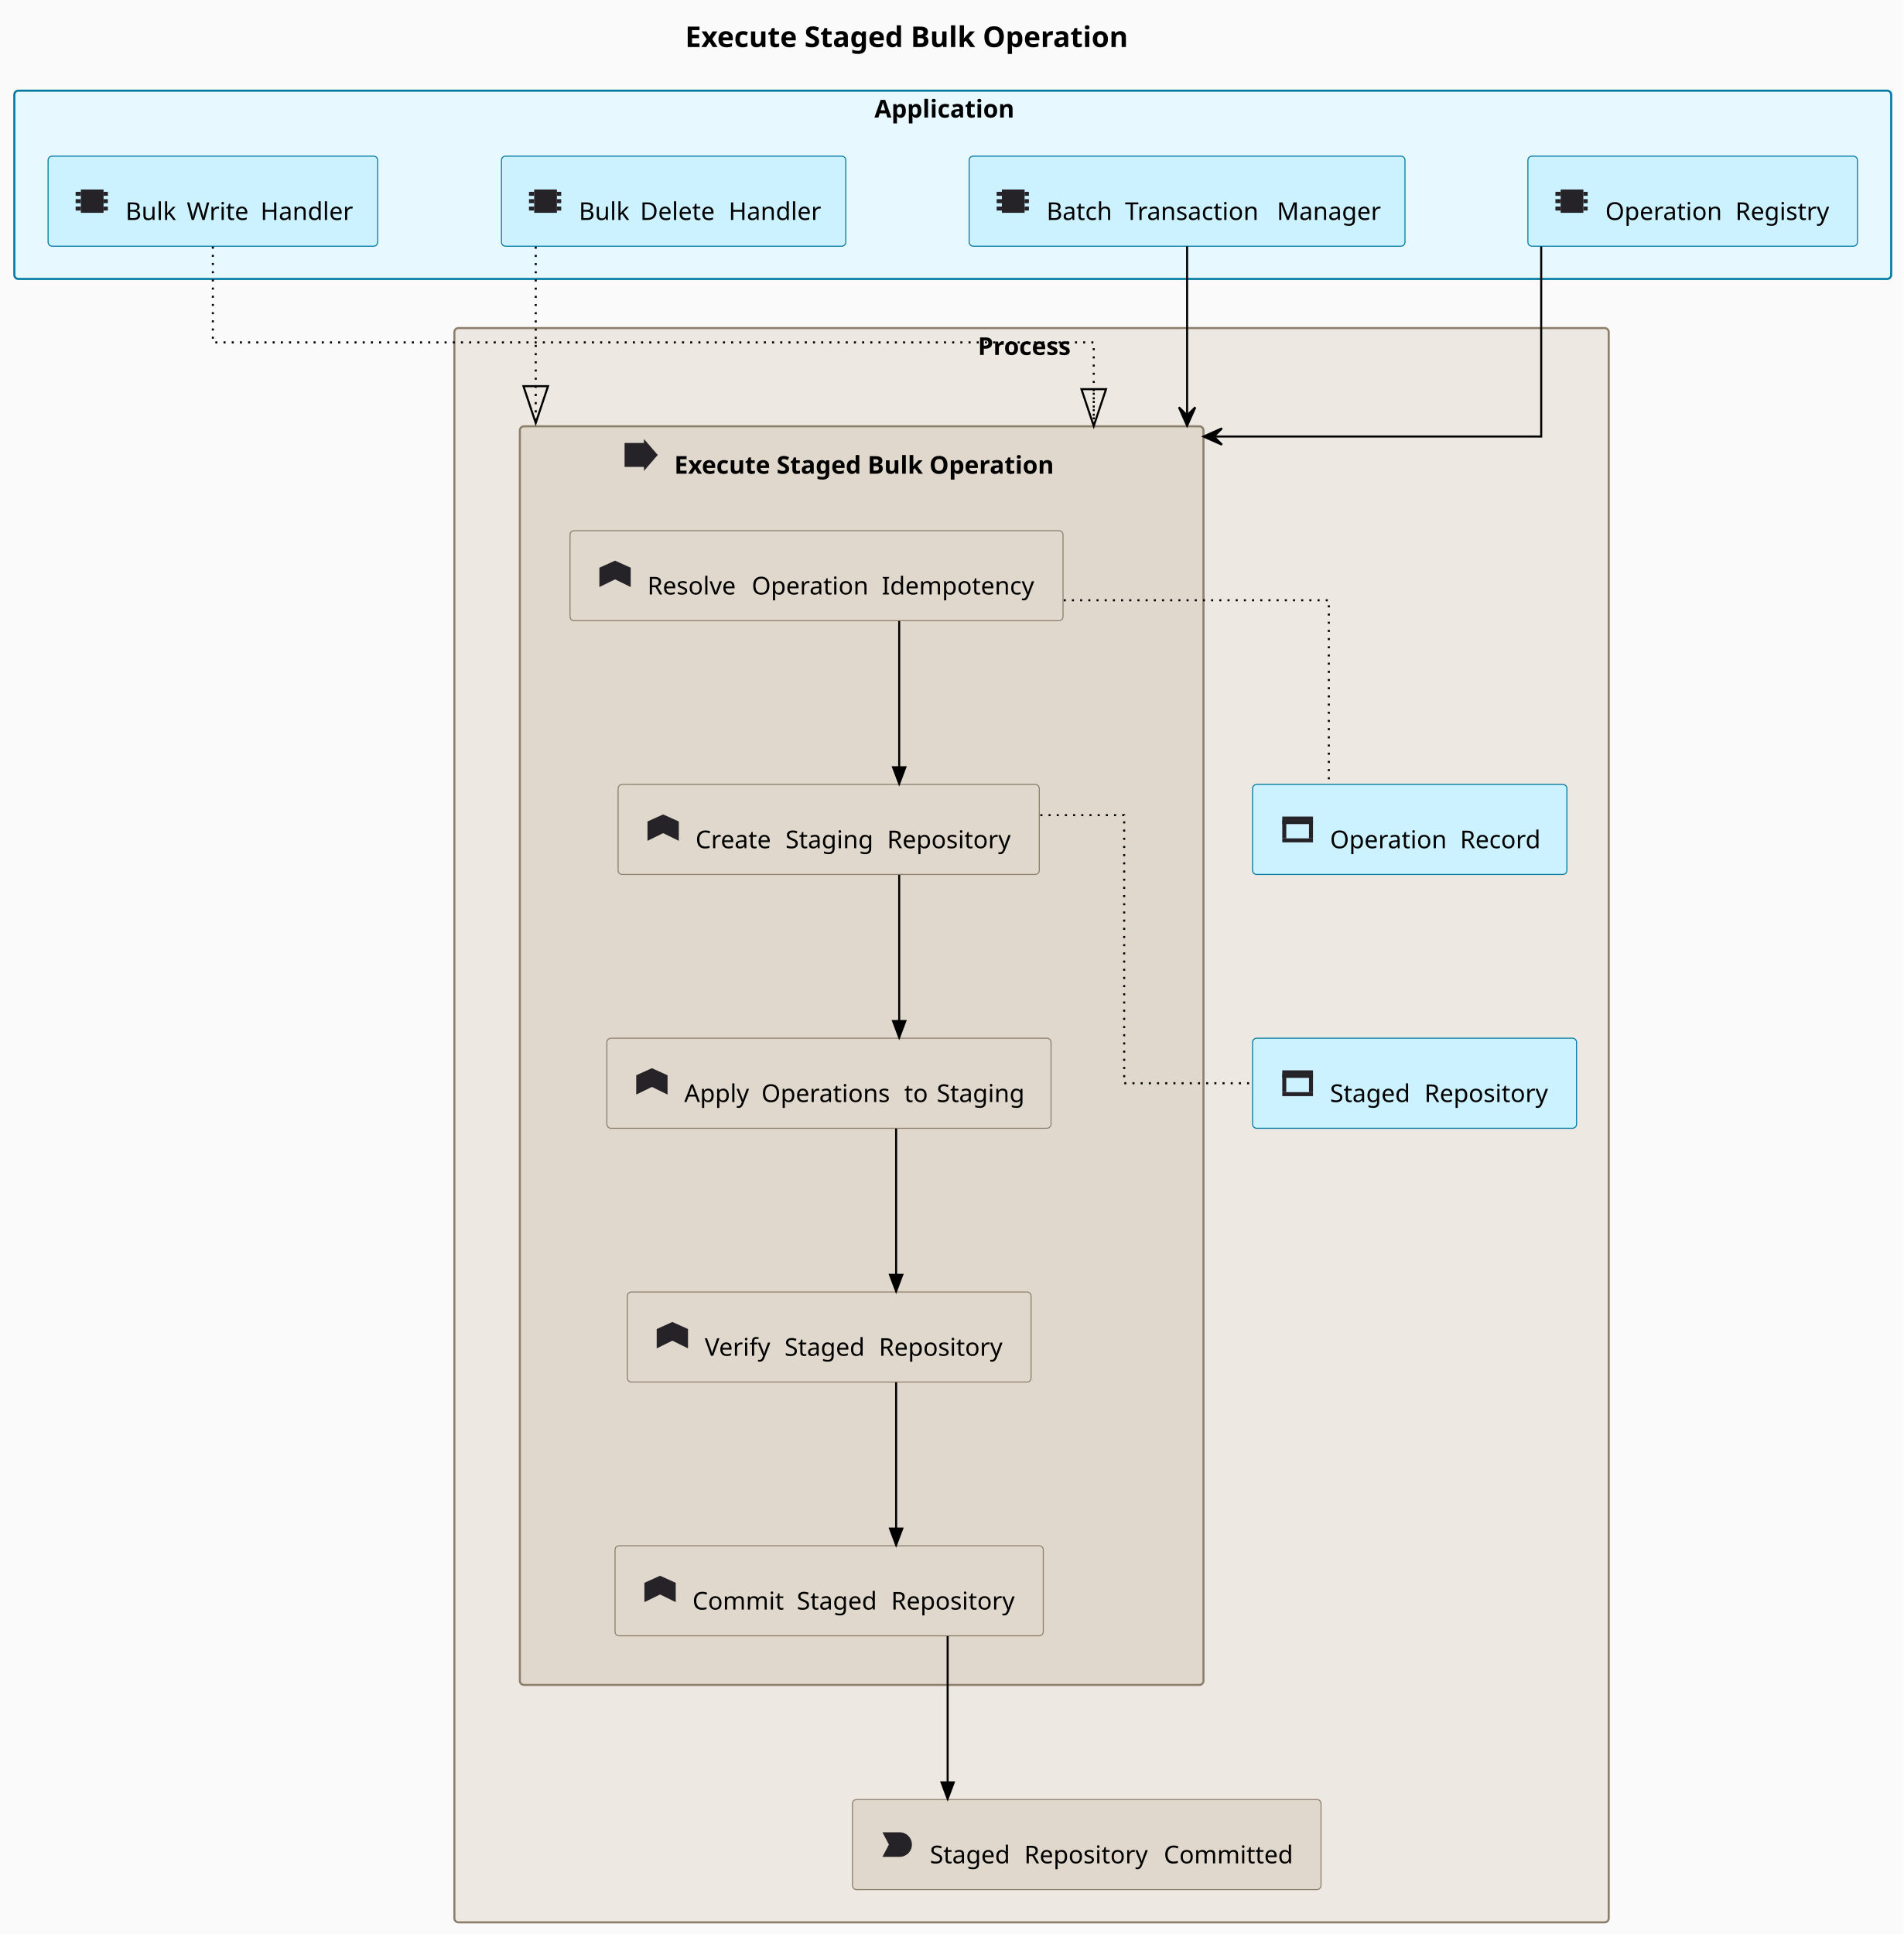
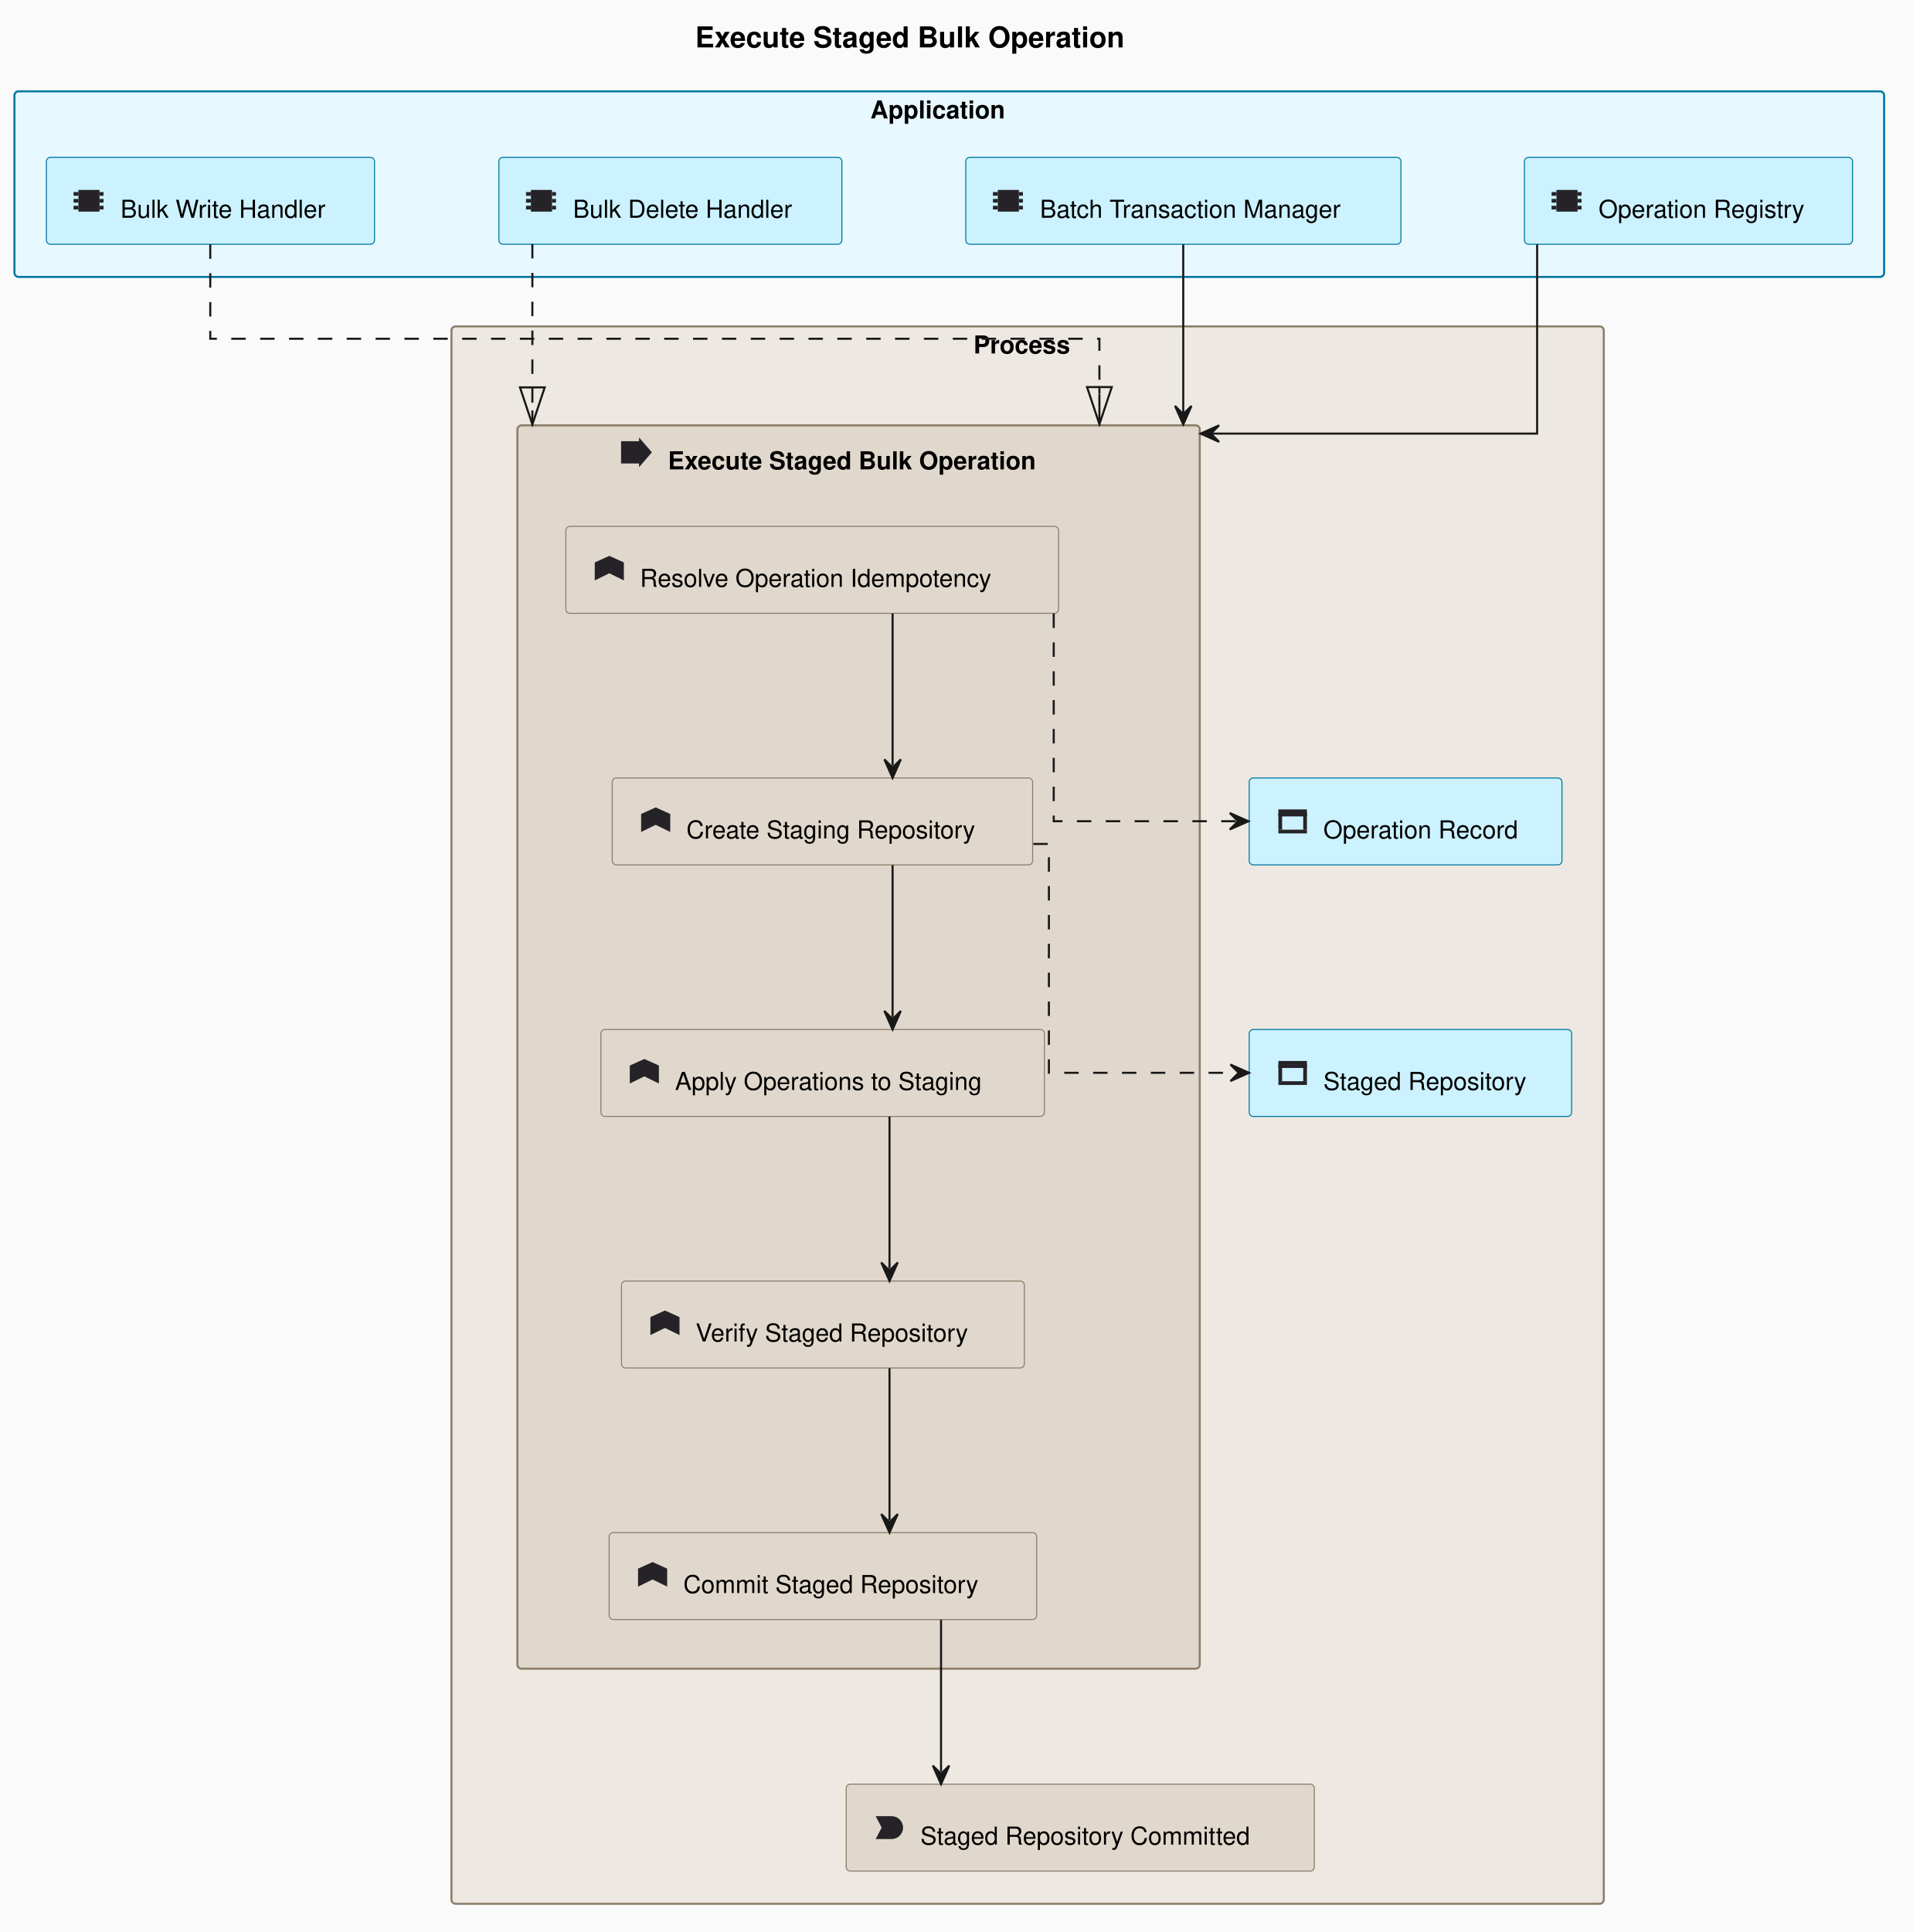
- <svg xmlns="http://www.w3.org/2000/svg" contentStyleType="text/css" data-diagram-type="DESCRIPTION" height="945px" preserveAspectRatio="none" style="width:930px;height:945px;background:#FAFAFA;" version="1.1" viewBox="0 0 930 945" width="930px" zoomAndPan="magnify">
+ <svg xmlns="http://www.w3.org/2000/svg" contentStyleType="text/css" data-diagram-type="DESCRIPTION" height="937px" preserveAspectRatio="none" style="width:928px;height:937px;background:#FAFAFA;" version="1.1" viewBox="0 0 928 937" width="928px" zoomAndPan="magnify">
  <defs />
  <g>
-     <rect fill="#FAFAFA" height="945" style="stroke:none;stroke-width:1;" width="930" x="0" y="0" />
-     <text fill="#000000" font-family="sans-serif" font-size="14" font-weight="bold" lengthAdjust="spacing" textLength="246.518" x="334.741" y="22.995">Execute Staged Bulk Operation</text>
-     <g class="cluster" data-entity="Application" data-source-line="7" data-uid="ent0002" id="cluster_Application">
-       <rect fill="#E8F8FF" height="92" rx="2" ry="2" style="stroke:#0078A0;stroke-width:1;" width="917" x="7" y="44.297" />
-       <text fill="#000000" font-family="sans-serif" font-size="12" font-weight="bold" lengthAdjust="spacing" textLength="76.541" x="427.229" y="57.435">Application</text>
+     <rect fill="#FAFAFA" height="937" style="stroke:none;stroke-width:1;" width="928" x="0" y="0" />
+     <g class="title" data-source-line="104">
+       <text fill="#000000" font-family="'Helvetica Neue, Helvetica, Arial, sans-serif'" font-size="14" font-weight="700" lengthAdjust="spacing" textLength="246.518" x="337.241" y="22.995">Execute Staged Bulk Operation</text>
    </g>
-     <g class="cluster" data-entity="Process" data-source-line="17" data-uid="ent0010" id="cluster_Process">
-       <rect fill="#EDE8E1" height="779" rx="2" ry="2" style="stroke:#8C7E6A;stroke-width:1;" width="564" x="222" y="160.297" />
-       <text fill="#000000" font-family="sans-serif" font-size="12" font-weight="bold" lengthAdjust="spacing" textLength="52.494" x="477.753" y="173.435">Process</text>
+     <g class="cluster" data-qualified-name="Application" data-source-line="106" id="ent0002">
+       <rect fill="#E8F8FF" height="90" rx="2" ry="2" style="stroke:#0078A0;stroke-width:1;" width="907" x="7" y="44.297" />
+       <text fill="#000000" font-family="'Helvetica Neue, Helvetica, Arial, sans-serif'" font-size="12" font-weight="700" lengthAdjust="spacing" textLength="76.541" x="422.229" y="57.435">Application</text>
    </g>
-     <g class="cluster" data-entity="PRC_gtgYvQ" data-source-line="18" data-uid="ent0011" id="cluster_PRC_gtgYvQ">
-       <rect fill="#E0D8CC" height="615" rx="2" ry="2" style="stroke:#8C7E6A;stroke-width:1;" width="334" x="254" y="208.297" />
-       <path d="M305.161,216.447 L314.611,216.447 L314.611,214.497 L321.361,222.297 L314.611,230.097 L314.611,228.147 L305.161,228.147" fill="#252327" />
-       <text fill="#000000" font-family="sans-serif" font-size="12" font-weight="bold" lengthAdjust="spacing" textLength="211.301" x="329.438" y="231.467">Execute Staged Bulk Operation</text>
+     <g class="cluster" data-qualified-name="Process" data-source-line="116" id="ent0010">
+       <rect fill="#EDE8E1" height="765" rx="2" ry="2" style="stroke:#8C7E6A;stroke-width:1;" width="559" x="219" y="158.297" />
+       <text fill="#000000" font-family="'Helvetica Neue, Helvetica, Arial, sans-serif'" font-size="12" font-weight="700" lengthAdjust="spacing" textLength="52.494" x="472.253" y="171.435">Process</text>
    </g>
-     <g class="entity" data-entity="APP_5n_KQJ" data-source-line="8" data-uid="ent0003" id="entity_APP_5n_KQJ">
-       <rect fill="#CCF2FF" height="44" rx="2" ry="2" style="stroke:#0078A0;stroke-width:0.5;" width="161.035" x="23.5" y="76.297" />
-       <path d="M39.5,92.597 L50.6,92.597 L50.6,103.997 L39.5,103.997" fill="#252327" />
-       <path d="M36.95,93.722 L39.5,93.722 L39.5,95.672 L36.95,95.672" fill="#252327" />
-       <path d="M36.95,97.322 L39.5,97.322 L39.5,99.272 L36.95,99.272" fill="#252327" />
-       <path d="M36.95,100.922 L39.5,100.922 L39.5,102.872 L36.95,102.872" fill="#252327" />
-       <path d="M50.6,93.722 L52.7,93.722 L52.7,95.672 L50.6,95.672" fill="#252327" />
-       <path d="M50.6,97.322 L52.7,97.322 L52.7,99.272 L50.6,99.272" fill="#252327" />
-       <path d="M50.6,100.922 L52.7,100.922 L52.7,102.872 L50.6,102.872" fill="#252327" />
-       <text fill="#000000" font-family="sans-serif" font-size="12" lengthAdjust="spacing" textLength="3.814" x="57.5" y="107.467"> </text>
-       <text fill="#000000" font-family="sans-serif" font-size="12" lengthAdjust="spacing" textLength="26.121" x="61.315" y="107.467">Bulk</text>
-       <text fill="#000000" font-family="sans-serif" font-size="12" lengthAdjust="spacing" textLength="3.814" x="87.436" y="107.467"> </text>
-       <text fill="#000000" font-family="sans-serif" font-size="12" lengthAdjust="spacing" textLength="32.221" x="91.25" y="107.467">Write</text>
-       <text fill="#000000" font-family="sans-serif" font-size="12" lengthAdjust="spacing" textLength="3.814" x="123.471" y="107.467"> </text>
-       <text fill="#000000" font-family="sans-serif" font-size="12" lengthAdjust="spacing" textLength="47.25" x="127.285" y="107.467">Handler</text>
+     <g class="cluster" data-qualified-name="Process.PRC_gtgYvQ" data-source-line="117" id="ent0011">
+       <rect fill="#E0D8CC" height="603" rx="2" ry="2" style="stroke:#8C7E6A;stroke-width:1;" width="331" x="251" y="206.297" />
+       <path d="M301.284,213.974 L310.007,213.974 L310.007,212.174 L316.238,219.374 L310.007,226.574 L310.007,224.774 L301.284,224.774" fill="#252327" style="stroke:none;stroke-width:1;" />
+       <text fill="#000000" font-family="'Helvetica Neue, Helvetica, Arial, sans-serif'" font-size="12" font-weight="700" lengthAdjust="spacing" textLength="211.301" x="324.015" y="227.621">Execute Staged Bulk Operation</text>
    </g>
-     <g class="entity" data-entity="APP_WK_78v" data-source-line="9" data-uid="ent0004" id="entity_APP_WK_78v">
-       <rect fill="#CCF2FF" height="44" rx="2" ry="2" style="stroke:#0078A0;stroke-width:0.5;" width="168.242" x="245" y="76.297" />
-       <path d="M261,92.597 L272.1,92.597 L272.1,103.997 L261,103.997" fill="#252327" />
-       <path d="M258.45,93.722 L261,93.722 L261,95.672 L258.45,95.672" fill="#252327" />
-       <path d="M258.45,97.322 L261,97.322 L261,99.272 L258.45,99.272" fill="#252327" />
-       <path d="M258.45,100.922 L261,100.922 L261,102.872 L258.45,102.872" fill="#252327" />
-       <path d="M272.1,93.722 L274.2,93.722 L274.2,95.672 L272.1,95.672" fill="#252327" />
-       <path d="M272.1,97.322 L274.2,97.322 L274.2,99.272 L272.1,99.272" fill="#252327" />
-       <path d="M272.1,100.922 L274.2,100.922 L274.2,102.872 L272.1,102.872" fill="#252327" />
-       <text fill="#000000" font-family="sans-serif" font-size="12" lengthAdjust="spacing" textLength="3.814" x="279" y="107.467"> </text>
-       <text fill="#000000" font-family="sans-serif" font-size="12" lengthAdjust="spacing" textLength="26.121" x="282.815" y="107.467">Bulk</text>
-       <text fill="#000000" font-family="sans-serif" font-size="12" lengthAdjust="spacing" textLength="3.814" x="308.935" y="107.467"> </text>
-       <text fill="#000000" font-family="sans-serif" font-size="12" lengthAdjust="spacing" textLength="39.428" x="312.75" y="107.467">Delete</text>
-       <text fill="#000000" font-family="sans-serif" font-size="12" lengthAdjust="spacing" textLength="3.814" x="352.178" y="107.467"> </text>
-       <text fill="#000000" font-family="sans-serif" font-size="12" lengthAdjust="spacing" textLength="47.25" x="355.992" y="107.467">Handler</text>
+     <g class="entity" data-qualified-name="Application.APP_5n_KQJ" data-source-line="107" id="ent0003">
+       <rect fill="#CCF2FF" height="42.154" rx="2" ry="2" style="stroke:#0078A0;stroke-width:0.5;" width="159.189" x="22.5" y="76.297" />
+       <path d="M38.038,92.112 L48.285,92.112 L48.285,102.635 L38.038,102.635" fill="#252327" style="stroke:none;stroke-width:0.5;" />
+       <path d="M35.685,93.151 L38.038,93.151 L38.038,94.951 L35.685,94.951" fill="#252327" />
+       <path d="M35.685,96.474 L38.038,96.474 L38.038,98.274 L35.685,98.274" fill="#252327" />
+       <path d="M35.685,99.797 L38.038,99.797 L38.038,101.597 L35.685,101.597" fill="#252327" />
+       <path d="M48.285,93.151 L50.223,93.151 L50.223,94.951 L48.285,94.951" fill="#252327" />
+       <path d="M48.285,96.474 L50.223,96.474 L50.223,98.274 L48.285,98.274" fill="#252327" />
+       <path d="M48.285,99.797 L50.223,99.797 L50.223,101.597 L48.285,101.597" fill="#252327" />
+       <text fill="#000000" font-family="'Helvetica Neue, Helvetica, Arial, sans-serif'" font-size="12" lengthAdjust="spacing" textLength="113.221" x="58.468" y="105.621">Bulk Write Handler</text>
    </g>
-     <g class="entity" data-entity="APP_HOOYAQ" data-source-line="10" data-uid="ent0005" id="entity_APP_HOOYAQ">
-       <rect fill="#CCF2FF" height="44" rx="2" ry="2" style="stroke:#0078A0;stroke-width:0.5;" width="212.949" x="473.5" y="76.297" />
-       <path d="M489.5,92.597 L500.6,92.597 L500.6,103.997 L489.5,103.997" fill="#252327" />
-       <path d="M486.95,93.722 L489.5,93.722 L489.5,95.672 L486.95,95.672" fill="#252327" />
-       <path d="M486.95,97.322 L489.5,97.322 L489.5,99.272 L486.95,99.272" fill="#252327" />
-       <path d="M486.95,100.922 L489.5,100.922 L489.5,102.872 L486.95,102.872" fill="#252327" />
-       <path d="M500.6,93.722 L502.7,93.722 L502.7,95.672 L500.6,95.672" fill="#252327" />
-       <path d="M500.6,97.322 L502.7,97.322 L502.7,99.272 L500.6,99.272" fill="#252327" />
-       <path d="M500.6,100.922 L502.7,100.922 L502.7,102.872 L500.6,102.872" fill="#252327" />
-       <text fill="#000000" font-family="sans-serif" font-size="12" lengthAdjust="spacing" textLength="3.814" x="507.5" y="107.467"> </text>
-       <text fill="#000000" font-family="sans-serif" font-size="12" lengthAdjust="spacing" textLength="34.494" x="511.315" y="107.467">Batch</text>
-       <text fill="#000000" font-family="sans-serif" font-size="12" lengthAdjust="spacing" textLength="3.814" x="545.809" y="107.467"> </text>
-       <text fill="#000000" font-family="sans-serif" font-size="12" lengthAdjust="spacing" textLength="70.412" x="549.623" y="107.467">Transaction</text>
-       <text fill="#000000" font-family="sans-serif" font-size="12" lengthAdjust="spacing" textLength="3.814" x="620.035" y="107.467"> </text>
-       <text fill="#000000" font-family="sans-serif" font-size="12" lengthAdjust="spacing" textLength="52.6" x="623.85" y="107.467">Manager</text>
+     <g class="entity" data-qualified-name="Application.APP_WK_78v" data-source-line="108" id="ent0004">
+       <rect fill="#CCF2FF" height="42.154" rx="2" ry="2" style="stroke:#0078A0;stroke-width:0.5;" width="166.396" x="242" y="76.297" />
+       <path d="M257.538,92.112 L267.785,92.112 L267.785,102.635 L257.538,102.635" fill="#252327" style="stroke:none;stroke-width:0.5;" />
+       <path d="M255.185,93.151 L257.538,93.151 L257.538,94.951 L255.185,94.951" fill="#252327" />
+       <path d="M255.185,96.474 L257.538,96.474 L257.538,98.274 L255.185,98.274" fill="#252327" />
+       <path d="M255.185,99.797 L257.538,99.797 L257.538,101.597 L255.185,101.597" fill="#252327" />
+       <path d="M267.785,93.151 L269.723,93.151 L269.723,94.951 L267.785,94.951" fill="#252327" />
+       <path d="M267.785,96.474 L269.723,96.474 L269.723,98.274 L267.785,98.274" fill="#252327" />
+       <path d="M267.785,99.797 L269.723,99.797 L269.723,101.597 L267.785,101.597" fill="#252327" />
+       <text fill="#000000" font-family="'Helvetica Neue, Helvetica, Arial, sans-serif'" font-size="12" lengthAdjust="spacing" textLength="120.428" x="277.968" y="105.621">Bulk Delete Handler</text>
    </g>
-     <g class="entity" data-entity="APP_PDJI8F" data-source-line="11" data-uid="ent0006" id="entity_APP_PDJI8F">
-       <rect fill="#CCF2FF" height="44" rx="2" ry="2" style="stroke:#0078A0;stroke-width:0.5;" width="161.012" x="746.5" y="76.297" />
-       <path d="M762.5,92.597 L773.6,92.597 L773.6,103.997 L762.5,103.997" fill="#252327" />
-       <path d="M759.95,93.722 L762.5,93.722 L762.5,95.672 L759.95,95.672" fill="#252327" />
-       <path d="M759.95,97.322 L762.5,97.322 L762.5,99.272 L759.95,99.272" fill="#252327" />
-       <path d="M759.95,100.922 L762.5,100.922 L762.5,102.872 L759.95,102.872" fill="#252327" />
-       <path d="M773.6,93.722 L775.7,93.722 L775.7,95.672 L773.6,95.672" fill="#252327" />
-       <path d="M773.6,97.322 L775.7,97.322 L775.7,99.272 L773.6,99.272" fill="#252327" />
-       <path d="M773.6,100.922 L775.7,100.922 L775.7,102.872 L773.6,102.872" fill="#252327" />
-       <text fill="#000000" font-family="sans-serif" font-size="12" lengthAdjust="spacing" textLength="3.814" x="780.5" y="107.467"> </text>
-       <text fill="#000000" font-family="sans-serif" font-size="12" lengthAdjust="spacing" textLength="59.719" x="784.314" y="107.467">Operation</text>
-       <text fill="#000000" font-family="sans-serif" font-size="12" lengthAdjust="spacing" textLength="3.814" x="844.033" y="107.467"> </text>
-       <text fill="#000000" font-family="sans-serif" font-size="12" lengthAdjust="spacing" textLength="49.664" x="847.848" y="107.467">Registry</text>
+     <g class="entity" data-qualified-name="Application.APP_HOOYAQ" data-source-line="109" id="ent0005">
+       <rect fill="#CCF2FF" height="42.154" rx="2" ry="2" style="stroke:#0078A0;stroke-width:0.5;" width="211.103" x="468.5" y="76.297" />
+       <path d="M484.038,92.112 L494.285,92.112 L494.285,102.635 L484.038,102.635" fill="#252327" style="stroke:none;stroke-width:0.5;" />
+       <path d="M481.685,93.151 L484.038,93.151 L484.038,94.951 L481.685,94.951" fill="#252327" />
+       <path d="M481.685,96.474 L484.038,96.474 L484.038,98.274 L481.685,98.274" fill="#252327" />
+       <path d="M481.685,99.797 L484.038,99.797 L484.038,101.597 L481.685,101.597" fill="#252327" />
+       <path d="M494.285,93.151 L496.223,93.151 L496.223,94.951 L494.285,94.951" fill="#252327" />
+       <path d="M494.285,96.474 L496.223,96.474 L496.223,98.274 L494.285,98.274" fill="#252327" />
+       <path d="M494.285,99.797 L496.223,99.797 L496.223,101.597 L494.285,101.597" fill="#252327" />
+       <text fill="#000000" font-family="'Helvetica Neue, Helvetica, Arial, sans-serif'" font-size="12" lengthAdjust="spacing" textLength="165.135" x="504.468" y="105.621">Batch Transaction Manager</text>
    </g>
-     <g class="entity" data-entity="DOB_hExrX3" data-source-line="29" data-uid="ent0021" id="entity_DOB_hExrX3">
-       <rect fill="#CCF2FF" height="44" rx="2" ry="2" style="stroke:#0078A0;stroke-width:0.5;" width="153.559" x="612" y="383.297" />
-       <path d="M626.5,398.997 L641.5,398.997 L641.5,400.947 L626.5,400.947" fill="#252327" />
-       <path d="M626.5,409.647 L641.5,409.647 L641.5,411.597 L626.5,411.597" fill="#252327" />
-       <path d="M626.5,400.947 L626.5,409.647 L628.45,409.647 L628.45,400.947" fill="#252327" />
-       <path d="M639.55,400.947 L639.55,409.647 L641.5,409.647 L641.5,400.947" fill="#252327" />
-       <path d="M626.5,400.722 L641.5,400.722 L641.5,402.672 L626.5,402.672" fill="#252327" />
-       <text fill="#000000" font-family="sans-serif" font-size="12" lengthAdjust="spacing" textLength="3.814" x="646" y="414.467"> </text>
-       <text fill="#000000" font-family="sans-serif" font-size="12" lengthAdjust="spacing" textLength="59.719" x="649.814" y="414.467">Operation</text>
-       <text fill="#000000" font-family="sans-serif" font-size="12" lengthAdjust="spacing" textLength="3.814" x="709.533" y="414.467"> </text>
-       <text fill="#000000" font-family="sans-serif" font-size="12" lengthAdjust="spacing" textLength="42.211" x="713.348" y="414.467">Record</text>
+     <g class="entity" data-qualified-name="Application.APP_PDJI8F" data-source-line="110" id="ent0006">
+       <rect fill="#CCF2FF" height="42.154" rx="2" ry="2" style="stroke:#0078A0;stroke-width:0.5;" width="159.166" x="739.5" y="76.297" />
+       <path d="M755.038,92.112 L765.285,92.112 L765.285,102.635 L755.038,102.635" fill="#252327" style="stroke:none;stroke-width:0.5;" />
+       <path d="M752.685,93.151 L755.038,93.151 L755.038,94.951 L752.685,94.951" fill="#252327" />
+       <path d="M752.685,96.474 L755.038,96.474 L755.038,98.274 L752.685,98.274" fill="#252327" />
+       <path d="M752.685,99.797 L755.038,99.797 L755.038,101.597 L752.685,101.597" fill="#252327" />
+       <path d="M765.285,93.151 L767.223,93.151 L767.223,94.951 L765.285,94.951" fill="#252327" />
+       <path d="M765.285,96.474 L767.223,96.474 L767.223,98.274 L765.285,98.274" fill="#252327" />
+       <path d="M765.285,99.797 L767.223,99.797 L767.223,101.597 L765.285,101.597" fill="#252327" />
+       <text fill="#000000" font-family="'Helvetica Neue, Helvetica, Arial, sans-serif'" font-size="12" lengthAdjust="spacing" textLength="113.197" x="775.468" y="105.621">Operation Registry</text>
    </g>
-     <g class="entity" data-entity="DOB_hhYsiw" data-source-line="30" data-uid="ent0022" id="entity_DOB_hhYsiw">
-       <rect fill="#CCF2FF" height="44" rx="2" ry="2" style="stroke:#0078A0;stroke-width:0.5;" width="158.269" x="612" y="507.297" />
-       <path d="M626.5,522.997 L641.5,522.997 L641.5,524.947 L626.5,524.947" fill="#252327" />
-       <path d="M626.5,533.647 L641.5,533.647 L641.5,535.597 L626.5,535.597" fill="#252327" />
-       <path d="M626.5,524.947 L626.5,533.647 L628.45,533.647 L628.45,524.947" fill="#252327" />
-       <path d="M639.55,524.947 L639.55,533.647 L641.5,533.647 L641.5,524.947" fill="#252327" />
-       <path d="M626.5,524.722 L641.5,524.722 L641.5,526.672 L626.5,526.672" fill="#252327" />
-       <text fill="#000000" font-family="sans-serif" font-size="12" lengthAdjust="spacing" textLength="3.814" x="646" y="538.467"> </text>
-       <text fill="#000000" font-family="sans-serif" font-size="12" lengthAdjust="spacing" textLength="42.293" x="649.814" y="538.467">Staged</text>
-       <text fill="#000000" font-family="sans-serif" font-size="12" lengthAdjust="spacing" textLength="3.814" x="692.107" y="538.467"> </text>
-       <text fill="#000000" font-family="sans-serif" font-size="12" lengthAdjust="spacing" textLength="64.348" x="695.922" y="538.467">Repository</text>
+     <g class="entity" data-qualified-name="Process.DOB_hExrX3" data-source-line="128" id="ent0021">
+       <rect fill="#CCF2FF" height="42.154" rx="2" ry="2" style="stroke:#0078A0;stroke-width:0.5;" width="151.712" x="606" y="377.297" />
+       <path d="M620.154,392.558 L634,392.558 L634,394.358 L620.154,394.358" fill="#252327" />
+       <path d="M620.154,402.389 L634,402.389 L634,404.189 L620.154,404.189" fill="#252327" />
+       <path d="M620.154,394.358 L620.154,402.389 L621.954,402.389 L621.954,394.358" fill="#252327" />
+       <path d="M632.2,394.358 L632.2,402.389 L634,402.389 L634,394.358" fill="#252327" />
+       <path d="M620.154,394.151 L634,394.151 L634,395.951 L620.154,395.951" fill="#252327" />
+       <text fill="#000000" font-family="'Helvetica Neue, Helvetica, Arial, sans-serif'" font-size="12" lengthAdjust="spacing" textLength="105.744" x="641.968" y="406.621">Operation Record</text>
    </g>
-     <g class="entity" data-entity="EVT_BKj6NZ" data-source-line="31" data-uid="ent0023" id="entity_EVT_BKj6NZ">
-       <rect fill="#E0D8CC" height="44" rx="2" ry="2" style="stroke:#8C7E6A;stroke-width:0.5;" width="228.928" x="416.5" y="879.297" />
-       <path d="M431.15,895.297 L439.55,895.297 A5.7,5.7 0 0 1 439.55,907.297 L431.15,907.297 L434.3,901.297" fill="#252327" />
-       <text fill="#000000" font-family="sans-serif" font-size="12" lengthAdjust="spacing" textLength="3.814" x="450.5" y="910.467"> </text>
-       <text fill="#000000" font-family="sans-serif" font-size="12" lengthAdjust="spacing" textLength="42.293" x="454.315" y="910.467">Staged</text>
-       <text fill="#000000" font-family="sans-serif" font-size="12" lengthAdjust="spacing" textLength="3.814" x="496.607" y="910.467"> </text>
-       <text fill="#000000" font-family="sans-serif" font-size="12" lengthAdjust="spacing" textLength="64.348" x="500.422" y="910.467">Repository</text>
-       <text fill="#000000" font-family="sans-serif" font-size="12" lengthAdjust="spacing" textLength="3.814" x="564.769" y="910.467"> </text>
-       <text fill="#000000" font-family="sans-serif" font-size="12" lengthAdjust="spacing" textLength="66.844" x="568.584" y="910.467">Committed</text>
+     <g class="entity" data-qualified-name="Process.DOB_hhYsiw" data-source-line="129" id="ent0022">
+       <rect fill="#CCF2FF" height="42.154" rx="2" ry="2" style="stroke:#0078A0;stroke-width:0.5;" width="156.423" x="606" y="499.297" />
+       <path d="M620.154,514.558 L634,514.558 L634,516.358 L620.154,516.358" fill="#252327" />
+       <path d="M620.154,524.389 L634,524.389 L634,526.189 L620.154,526.189" fill="#252327" />
+       <path d="M620.154,516.358 L620.154,524.389 L621.954,524.389 L621.954,516.358" fill="#252327" />
+       <path d="M632.2,516.358 L632.2,524.389 L634,524.389 L634,516.358" fill="#252327" />
+       <path d="M620.154,516.151 L634,516.151 L634,517.951 L620.154,517.951" fill="#252327" />
+       <text fill="#000000" font-family="'Helvetica Neue, Helvetica, Arial, sans-serif'" font-size="12" lengthAdjust="spacing" textLength="110.455" x="641.968" y="528.621">Staged Repository</text>
    </g>
-     <g class="entity" data-entity="FNC_DrKMhV" data-source-line="19" data-uid="ent0012" id="entity_FNC_DrKMhV">
-       <rect fill="#E0D8CC" height="44" rx="2" ry="2" style="stroke:#8C7E6A;stroke-width:0.5;" width="240.875" x="278.5" y="259.297" />
-       <path d="M292.85,286.847 L292.85,277.397 L300.5,273.947 L308.15,277.397 L308.15,286.847 L300.5,283.097" fill="#252327" />
-       <text fill="#000000" font-family="sans-serif" font-size="12" lengthAdjust="spacing" textLength="3.814" x="312.5" y="290.467"> </text>
-       <text fill="#000000" font-family="sans-serif" font-size="12" lengthAdjust="spacing" textLength="47.133" x="316.315" y="290.467">Resolve</text>
-       <text fill="#000000" font-family="sans-serif" font-size="12" lengthAdjust="spacing" textLength="3.814" x="363.447" y="290.467"> </text>
-       <text fill="#000000" font-family="sans-serif" font-size="12" lengthAdjust="spacing" textLength="59.719" x="367.262" y="290.467">Operation</text>
-       <text fill="#000000" font-family="sans-serif" font-size="12" lengthAdjust="spacing" textLength="3.814" x="426.981" y="290.467"> </text>
-       <text fill="#000000" font-family="sans-serif" font-size="12" lengthAdjust="spacing" textLength="78.58" x="430.795" y="290.467">Idempotency</text>
+     <g class="entity" data-qualified-name="Process.EVT_BKj6NZ" data-source-line="130" id="ent0023">
+       <rect fill="#E0D8CC" height="42.154" rx="2" ry="2" style="stroke:#8C7E6A;stroke-width:0.5;" width="227.082" x="410.5" y="865.297" />
+       <path d="M424.792,880.835 L432.546,880.835 A5.261,5.261 0 0 1 432.546,891.912 L424.792,891.912 L427.7,886.374" fill="#252327" style="stroke:none;stroke-width:0.5;" />
+       <text fill="#000000" font-family="'Helvetica Neue, Helvetica, Arial, sans-serif'" font-size="12" lengthAdjust="spacing" textLength="181.113" x="446.468" y="894.621">Staged Repository Committed</text>
    </g>
-     <g class="entity" data-entity="FNC_hbgFU3" data-source-line="20" data-uid="ent0013" id="entity_FNC_hbgFU3">
-       <rect fill="#E0D8CC" height="44" rx="2" ry="2" style="stroke:#8C7E6A;stroke-width:0.5;" width="205.777" x="302" y="383.297" />
-       <path d="M316.35,410.847 L316.35,401.397 L324,397.947 L331.65,401.397 L331.65,410.847 L324,407.097" fill="#252327" />
-       <text fill="#000000" font-family="sans-serif" font-size="12" lengthAdjust="spacing" textLength="3.814" x="336" y="414.467"> </text>
-       <text fill="#000000" font-family="sans-serif" font-size="12" lengthAdjust="spacing" textLength="40.137" x="339.815" y="414.467">Create</text>
-       <text fill="#000000" font-family="sans-serif" font-size="12" lengthAdjust="spacing" textLength="3.814" x="379.951" y="414.467"> </text>
-       <text fill="#000000" font-family="sans-serif" font-size="12" lengthAdjust="spacing" textLength="45.85" x="383.766" y="414.467">Staging</text>
-       <text fill="#000000" font-family="sans-serif" font-size="12" lengthAdjust="spacing" textLength="3.814" x="429.615" y="414.467"> </text>
-       <text fill="#000000" font-family="sans-serif" font-size="12" lengthAdjust="spacing" textLength="64.348" x="433.43" y="414.467">Repository</text>
+     <g class="entity" data-qualified-name="Process.PRC_gtgYvQ.FNC_DrKMhV" data-source-line="118" id="ent0012">
+       <rect fill="#E0D8CC" height="42.154" rx="2" ry="2" style="stroke:#8C7E6A;stroke-width:0.5;" width="239.029" x="274.5" y="255.297" />
+       <path d="M288.515,281.497 L288.515,272.774 L295.577,269.589 L302.639,272.774 L302.639,281.497 L295.577,278.035" fill="#252327" style="stroke:none;stroke-width:0.5;" />
+       <text fill="#000000" font-family="'Helvetica Neue, Helvetica, Arial, sans-serif'" font-size="12" lengthAdjust="spacing" textLength="193.06" x="310.468" y="284.621">Resolve Operation Idempotency</text>
    </g>
-     <g class="entity" data-entity="FNC_g3H3mK" data-source-line="21" data-uid="ent0014" id="entity_FNC_g3H3mK">
-       <rect fill="#E0D8CC" height="44" rx="2" ry="2" style="stroke:#8C7E6A;stroke-width:0.5;" width="217.004" x="296.5" y="507.297" />
-       <path d="M310.85,534.847 L310.85,525.397 L318.5,521.947 L326.15,525.397 L326.15,534.847 L318.5,531.097" fill="#252327" />
-       <text fill="#000000" font-family="sans-serif" font-size="12" lengthAdjust="spacing" textLength="3.814" x="330.5" y="538.467"> </text>
-       <text fill="#000000" font-family="sans-serif" font-size="12" lengthAdjust="spacing" textLength="33.879" x="334.315" y="538.467">Apply</text>
-       <text fill="#000000" font-family="sans-serif" font-size="12" lengthAdjust="spacing" textLength="3.814" x="368.193" y="538.467"> </text>
-       <text fill="#000000" font-family="sans-serif" font-size="12" lengthAdjust="spacing" textLength="65.971" x="372.008" y="538.467">Operations</text>
-       <text fill="#000000" font-family="sans-serif" font-size="12" lengthAdjust="spacing" textLength="3.814" x="437.978" y="538.467"> </text>
-       <text fill="#000000" font-family="sans-serif" font-size="12" lengthAdjust="spacing" textLength="12.047" x="441.793" y="538.467">to</text>
-       <text fill="#000000" font-family="sans-serif" font-size="12" lengthAdjust="spacing" textLength="3.814" x="453.84" y="538.467"> </text>
-       <text fill="#000000" font-family="sans-serif" font-size="12" lengthAdjust="spacing" textLength="45.85" x="457.654" y="538.467">Staging</text>
+     <g class="entity" data-qualified-name="Process.PRC_gtgYvQ.FNC_hbgFU3" data-source-line="119" id="ent0013">
+       <rect fill="#E0D8CC" height="42.154" rx="2" ry="2" style="stroke:#8C7E6A;stroke-width:0.5;" width="203.931" x="297" y="377.297" />
+       <path d="M311.015,403.497 L311.015,394.774 L318.077,391.589 L325.139,394.774 L325.139,403.497 L318.077,400.035" fill="#252327" style="stroke:none;stroke-width:0.5;" />
+       <text fill="#000000" font-family="'Helvetica Neue, Helvetica, Arial, sans-serif'" font-size="12" lengthAdjust="spacing" textLength="157.963" x="332.968" y="406.621">Create Staging Repository</text>
    </g>
-     <g class="entity" data-entity="FNC_6PI0kV" data-source-line="22" data-uid="ent0015" id="entity_FNC_6PI0kV">
-       <rect fill="#E0D8CC" height="44" rx="2" ry="2" style="stroke:#8C7E6A;stroke-width:0.5;" width="197.269" x="306.5" y="631.297" />
-       <path d="M320.85,658.847 L320.85,649.397 L328.5,645.947 L336.15,649.397 L336.15,658.847 L328.5,655.097" fill="#252327" />
-       <text fill="#000000" font-family="sans-serif" font-size="12" lengthAdjust="spacing" textLength="3.814" x="340.5" y="662.467"> </text>
-       <text fill="#000000" font-family="sans-serif" font-size="12" lengthAdjust="spacing" textLength="35.185" x="344.315" y="662.467">Verify</text>
-       <text fill="#000000" font-family="sans-serif" font-size="12" lengthAdjust="spacing" textLength="3.814" x="379.5" y="662.467"> </text>
-       <text fill="#000000" font-family="sans-serif" font-size="12" lengthAdjust="spacing" textLength="42.293" x="383.315" y="662.467">Staged</text>
-       <text fill="#000000" font-family="sans-serif" font-size="12" lengthAdjust="spacing" textLength="3.814" x="425.607" y="662.467"> </text>
-       <text fill="#000000" font-family="sans-serif" font-size="12" lengthAdjust="spacing" textLength="64.348" x="429.422" y="662.467">Repository</text>
+     <g class="entity" data-qualified-name="Process.PRC_gtgYvQ.FNC_g3H3mK" data-source-line="120" id="ent0014">
+       <rect fill="#E0D8CC" height="42.154" rx="2" ry="2" style="stroke:#8C7E6A;stroke-width:0.5;" width="215.158" x="291.5" y="499.297" />
+       <path d="M305.515,525.497 L305.515,516.774 L312.577,513.589 L319.639,516.774 L319.639,525.497 L312.577,522.035" fill="#252327" style="stroke:none;stroke-width:0.5;" />
+       <text fill="#000000" font-family="'Helvetica Neue, Helvetica, Arial, sans-serif'" font-size="12" lengthAdjust="spacing" textLength="169.19" x="327.468" y="528.621">Apply Operations to Staging</text>
    </g>
-     <g class="entity" data-entity="FNC_tRAV0x" data-source-line="23" data-uid="ent0016" id="entity_FNC_tRAV0x">
-       <rect fill="#E0D8CC" height="44" rx="2" ry="2" style="stroke:#8C7E6A;stroke-width:0.5;" width="209.223" x="300.5" y="755.297" />
-       <path d="M314.85,782.847 L314.85,773.397 L322.5,769.947 L330.15,773.397 L330.15,782.847 L322.5,779.097" fill="#252327" />
-       <text fill="#000000" font-family="sans-serif" font-size="12" lengthAdjust="spacing" textLength="3.814" x="334.5" y="786.467"> </text>
-       <text fill="#000000" font-family="sans-serif" font-size="12" lengthAdjust="spacing" textLength="47.139" x="338.315" y="786.467">Commit</text>
-       <text fill="#000000" font-family="sans-serif" font-size="12" lengthAdjust="spacing" textLength="3.814" x="385.453" y="786.467"> </text>
-       <text fill="#000000" font-family="sans-serif" font-size="12" lengthAdjust="spacing" textLength="42.293" x="389.268" y="786.467">Staged</text>
-       <text fill="#000000" font-family="sans-serif" font-size="12" lengthAdjust="spacing" textLength="3.814" x="431.56" y="786.467"> </text>
-       <text fill="#000000" font-family="sans-serif" font-size="12" lengthAdjust="spacing" textLength="64.348" x="435.375" y="786.467">Repository</text>
+     <g class="entity" data-qualified-name="Process.PRC_gtgYvQ.FNC_6PI0kV" data-source-line="121" id="ent0015">
+       <rect fill="#E0D8CC" height="42.154" rx="2" ry="2" style="stroke:#8C7E6A;stroke-width:0.5;" width="195.423" x="301.5" y="621.297" />
+       <path d="M315.515,647.497 L315.515,638.774 L322.577,635.589 L329.639,638.774 L329.639,647.497 L322.577,644.035" fill="#252327" style="stroke:none;stroke-width:0.5;" />
+       <text fill="#000000" font-family="'Helvetica Neue, Helvetica, Arial, sans-serif'" font-size="12" lengthAdjust="spacing" textLength="149.455" x="337.468" y="650.621">Verify Staged Repository</text>
    </g>
-     <g class="link" data-entity-1="FNC_DrKMhV" data-entity-2="FNC_hbgFU3" data-source-line="49" data-uid="lnk32" id="link_FNC_DrKMhV_FNC_hbgFU3">
-       <path d="M439.33,303.467 C439.33,325.897 439.33,352.387 439.33,374.907" fill="none" id="FNC_DrKMhV-to-FNC_hbgFU3" style="stroke:#000000;stroke-width:1;" />
-       <polygon fill="#000000" points="439.33,382.907,442.33,374.907,436.33,374.907,439.33,382.907" style="stroke:#000000;stroke-width:1;" />
-       <text fill="#000000" font-family="sans-serif" font-size="12" lengthAdjust="spacing" textLength="3.814" x="435.33" y="340.325"> </text>
+     <g class="entity" data-qualified-name="Process.PRC_gtgYvQ.FNC_tRAV0x" data-source-line="122" id="ent0016">
+       <rect fill="#E0D8CC" height="42.154" rx="2" ry="2" style="stroke:#8C7E6A;stroke-width:0.5;" width="207.376" x="295.5" y="743.297" />
+       <path d="M309.515,769.497 L309.515,760.774 L316.577,757.589 L323.639,760.774 L323.639,769.497 L316.577,766.035" fill="#252327" style="stroke:none;stroke-width:0.5;" />
+       <text fill="#000000" font-family="'Helvetica Neue, Helvetica, Arial, sans-serif'" font-size="12" lengthAdjust="spacing" textLength="161.408" x="331.468" y="772.621">Commit Staged Repository</text>
    </g>
-     <g class="link" data-entity-1="FNC_hbgFU3" data-entity-2="FNC_g3H3mK" data-source-line="50" data-uid="lnk33" id="link_FNC_hbgFU3_FNC_g3H3mK">
-       <path d="M439.33,427.467 C439.33,449.897 439.33,476.387 439.33,498.907" fill="none" id="FNC_hbgFU3-to-FNC_g3H3mK" style="stroke:#000000;stroke-width:1;" />
-       <polygon fill="#000000" points="439.33,506.907,442.33,498.907,436.33,498.907,439.33,506.907" style="stroke:#000000;stroke-width:1;" />
-       <text fill="#000000" font-family="sans-serif" font-size="12" lengthAdjust="spacing" textLength="3.814" x="435.33" y="464.325"> </text>
+     <g class="link" data-entity-1="ent0012" data-entity-2="ent0013" data-link-type="dependency" data-source-line="148" id="lnk32">
+       <path d="M433,297.547 C433,319.937 433,348.987 433,371.287" fill="none" id="FNC_DrKMhV-to-FNC_hbgFU3" style="stroke:#181818;stroke-width:1;" />
+       <polygon fill="#181818" points="433,377.287,437,368.287,433,372.287,429,368.287,433,377.287" style="stroke:#181818;stroke-width:1;" />
    </g>
-     <g class="link" data-entity-1="FNC_g3H3mK" data-entity-2="FNC_6PI0kV" data-source-line="51" data-uid="lnk34" id="link_FNC_g3H3mK_FNC_6PI0kV">
-       <path d="M437.83,551.467 C437.83,573.897 437.83,600.387 437.83,622.907" fill="none" id="FNC_g3H3mK-to-FNC_6PI0kV" style="stroke:#000000;stroke-width:1;" />
-       <polygon fill="#000000" points="437.83,630.907,440.83,622.907,434.83,622.907,437.83,630.907" style="stroke:#000000;stroke-width:1;" />
-       <text fill="#000000" font-family="sans-serif" font-size="12" lengthAdjust="spacing" textLength="3.814" x="433.83" y="588.326"> </text>
+     <g class="link" data-entity-1="ent0013" data-entity-2="ent0014" data-link-type="dependency" data-source-line="149" id="lnk33">
+       <path d="M433,419.547 C433,441.937 433,470.987 433,493.287" fill="none" id="FNC_hbgFU3-to-FNC_g3H3mK" style="stroke:#181818;stroke-width:1;" />
+       <polygon fill="#181818" points="433,499.287,437,490.287,433,494.287,429,490.287,433,499.287" style="stroke:#181818;stroke-width:1;" />
    </g>
-     <g class="link" data-entity-1="FNC_6PI0kV" data-entity-2="FNC_tRAV0x" data-source-line="52" data-uid="lnk35" id="link_FNC_6PI0kV_FNC_tRAV0x">
-       <path d="M437.83,675.467 C437.83,697.897 437.83,724.387 437.83,746.907" fill="none" id="FNC_6PI0kV-to-FNC_tRAV0x" style="stroke:#000000;stroke-width:1;" />
-       <polygon fill="#000000" points="437.83,754.907,440.83,746.907,434.83,746.907,437.83,754.907" style="stroke:#000000;stroke-width:1;" />
-       <text fill="#000000" font-family="sans-serif" font-size="12" lengthAdjust="spacing" textLength="3.814" x="433.83" y="712.326"> </text>
+     <g class="link" data-entity-1="ent0014" data-entity-2="ent0015" data-link-type="dependency" data-source-line="150" id="lnk34">
+       <path d="M431.5,541.547 C431.5,563.937 431.5,592.987 431.5,615.287" fill="none" id="FNC_g3H3mK-to-FNC_6PI0kV" style="stroke:#181818;stroke-width:1;" />
+       <polygon fill="#181818" points="431.5,621.287,435.5,612.287,431.5,616.287,427.5,612.287,431.5,621.287" style="stroke:#181818;stroke-width:1;" />
    </g>
-     <g class="link" data-entity-1="APP_PDJI8F" data-entity-2="PRC_gtgYvQ" data-source-line="46" data-uid="lnk31" id="link_APP_PDJI8F_PRC_gtgYvQ">
-       <path d="M753,120.467 C753,153.887 753,213.297 753,213.297 C753,213.297 705.78,213.297 658.56,213.297 C634.95,213.297 611.34,213.297 593.633,213.297 C592.526,213.297 591.442,213.297 590.383,213.297 C589.853,213.297 589.33,213.297 588.813,213.297 C588.554,213.297 594.297,213.297 594.042,213.297" fill="none" id="APP_PDJI8F-to-PRC_gtgYvQ" style="stroke:#000000;stroke-width:1;" />
-       <polygon fill="#000000" points="588.042,213.297,597.042,217.297,593.042,213.297,597.042,209.297,588.042,213.297" style="stroke:#000000;stroke-width:1;" />
-       <text fill="#000000" font-family="sans-serif" font-size="12" lengthAdjust="spacing" textLength="3.814" x="659.23" y="210.435"> </text>
+     <g class="link" data-entity-1="ent0015" data-entity-2="ent0016" data-link-type="dependency" data-source-line="151" id="lnk35">
+       <path d="M431.5,663.547 C431.5,685.937 431.5,714.987 431.5,737.287" fill="none" id="FNC_6PI0kV-to-FNC_tRAV0x" style="stroke:#181818;stroke-width:1;" />
+       <polygon fill="#181818" points="431.5,743.287,435.5,734.287,431.5,738.287,427.5,734.287,431.5,743.287" style="stroke:#181818;stroke-width:1;" />
    </g>
-     <g class="link" data-entity-1="APP_5n_KQJ" data-entity-2="PRC_gtgYvQ" data-source-line="41" data-uid="lnk28" id="link_APP_5n_KQJ_PRC_gtgYvQ">
-       <path d="M104,120.507 C104,140.677 104,167.297 104,167.297 C104,167.297 534.38,167.297 534.38,167.297 C534.38,167.297 534.38,174.484 534.38,185.266 C534.38,190.656 534.38,196.945 534.38,203.684 C534.38,204.526 534.38,205.375 534.38,206.231 C534.38,206.658 534.38,207.088 534.38,207.518 C534.38,207.734 534.38,189.949 534.38,190.165" fill="none" id="APP_5n_KQJ-to-PRC_gtgYvQ" style="stroke:#000000;stroke-width:1;stroke-dasharray:1.0,3.0;" />
-       <polygon fill="none" points="534.38,208.165,540.38,190.165,528.38,190.165,534.38,208.165" style="stroke:#000000;stroke-width:1;" />
-       <text fill="#000000" font-family="sans-serif" font-size="12" lengthAdjust="spacing" textLength="3.814" x="372.04" y="164.435"> </text>
+     <g class="link" data-entity-1="ent0006" data-entity-2="ent0011" data-link-type="dependency" data-source-line="145" id="lnk31">
+       <path d="M745.67,118.547 C745.67,151.287 745.67,210.297 745.67,210.297 C745.67,210.297 697.545,210.297 649.42,210.297 C625.357,210.297 601.295,210.297 583.248,210.297 C582.966,210.297 588.686,210.297 588.407,210.297" fill="none" id="APP_PDJI8F-to-PRC_gtgYvQ" style="stroke:#181818;stroke-width:1;" />
+       <polygon fill="#181818" points="582.407,210.297,591.407,214.297,587.407,210.297,591.407,206.297,582.407,210.297" style="stroke:#181818;stroke-width:1;" />
    </g>
-     <g class="link" data-entity-1="APP_WK_78v" data-entity-2="PRC_gtgYvQ" data-source-line="42" data-uid="lnk29" id="link_APP_WK_78v_PRC_gtgYvQ">
-       <path d="M261.75,120.547 C261.75,130.519 261.75,143.417 261.75,158.352 C261.75,165.82 261.75,173.797 261.75,182.172 C261.75,186.36 261.75,190.647 261.75,195.021 C261.75,197.207 261.75,199.415 261.75,201.643 C261.75,202.757 261.75,203.876 261.75,204.999 C261.75,205.561 261.75,188.124 261.75,188.688" fill="none" id="APP_WK_78v-to-PRC_gtgYvQ" style="stroke:#000000;stroke-width:1;stroke-dasharray:1.0,3.0;" />
-       <polygon fill="none" points="261.75,206.688,267.75,188.688,255.75,188.688,261.75,206.688" style="stroke:#000000;stroke-width:1;" />
-       <text fill="#000000" font-family="sans-serif" font-size="12" lengthAdjust="spacing" textLength="3.814" x="336.07" y="464.435"> </text>
+     <g class="link" data-entity-1="ent0003" data-entity-2="ent0011" data-link-type="extension" data-source-line="140" id="lnk28">
+       <path d="M102,118.497 C102,138.127 102,164.297 102,164.297 C102,164.297 533.33,164.297 533.33,164.297 C533.33,164.297 533.33,171.359 533.33,181.953 C533.33,187.25 533.33,193.43 533.33,200.051 C533.33,201.706 533.33,203.389 533.33,205.093 C533.33,205.305 533.33,187.519 533.33,187.732" fill="none" id="APP_5n_KQJ-to-PRC_gtgYvQ" style="stroke:#181818;stroke-width:1;stroke-dasharray:7,7;" />
+       <polygon fill="none" points="533.33,205.732,539.33,187.732,527.33,187.732,533.33,205.732" style="stroke:#181818;stroke-width:1;" />
    </g>
-     <g class="link" data-entity-1="APP_HOOYAQ" data-entity-2="PRC_gtgYvQ" data-source-line="45" data-uid="lnk30" id="link_APP_HOOYAQ_PRC_gtgYvQ">
-       <path d="M580,120.367 C580,131.964 580,147.173 580,163.612 C580,171.832 580,180.359 580,188.898 C580,193.167 580,197.438 580,201.675 C580,203.794 580,199.904 580,202" fill="none" id="APP_HOOYAQ-to-PRC_gtgYvQ" style="stroke:#000000;stroke-width:1;" />
-       <polygon fill="#000000" points="580,208,584,199,580,203,576,199,580,208" style="stroke:#000000;stroke-width:1;" />
-       <text fill="#000000" font-family="sans-serif" font-size="12" lengthAdjust="spacing" textLength="3.814" x="576" y="197.615"> </text>
+     <g class="link" data-entity-1="ent0004" data-entity-2="ent0011" data-link-type="extension" data-source-line="141" id="lnk29">
+       <path d="M258.25,118.327 C258.25,137.642 258.25,168.61 258.25,204.197 C258.25,204.754 258.25,187.311 258.25,187.869" fill="none" id="APP_WK_78v-to-PRC_gtgYvQ" style="stroke:#181818;stroke-width:1;stroke-dasharray:7,7;" />
+       <polygon fill="none" points="258.25,205.869,264.25,187.869,252.25,187.869,258.25,205.869" style="stroke:#181818;stroke-width:1;" />
    </g>
-     <g class="link" data-entity-1="FNC_tRAV0x" data-entity-2="EVT_BKj6NZ" data-source-line="53" data-uid="lnk36" id="link_FNC_tRAV0x_EVT_BKj6NZ">
-       <path d="M463,799.467 C463,821.897 463,848.387 463,870.907" fill="none" id="FNC_tRAV0x-to-EVT_BKj6NZ" style="stroke:#000000;stroke-width:1;" />
-       <polygon fill="#000000" points="463,878.907,466,870.907,460,870.907,463,878.907" style="stroke:#000000;stroke-width:1;" />
-       <text fill="#000000" font-family="sans-serif" font-size="12" lengthAdjust="spacing" textLength="3.814" x="459" y="836.326"> </text>
+     <g class="link" data-entity-1="ent0005" data-entity-2="ent0011" data-link-type="dependency" data-source-line="144" id="lnk30">
+       <path d="M574,118.537 C574,129.834 574,144.705 574,160.804 C574,168.854 574,177.211 574,185.583 C574,189.768 574,193.957 574,198.113 C574,200.191 574,202.261 574,204.318 C574,204.832 574,199.346 574,199.858" fill="none" id="APP_HOOYAQ-to-PRC_gtgYvQ" style="stroke:#181818;stroke-width:1;" />
+       <polygon fill="#181818" points="574,205.858,578,196.858,574,200.858,570,196.858,574,205.858" style="stroke:#181818;stroke-width:1;" />
    </g>
-     <g class="link" data-entity-1="FNC_DrKMhV" data-entity-2="DOB_hExrX3" data-source-line="56" data-uid="lnk37" id="link_FNC_DrKMhV_DOB_hExrX3">
-       <path d="M519.73,293.297 C583.72,293.297 649.25,293.297 649.25,293.297 C649.25,293.297 649.25,350.527 649.25,383.167" fill="none" id="FNC_DrKMhV-DOB_hExrX3" style="stroke:#000000;stroke-width:1;stroke-dasharray:1.0,3.0;" />
-       <text fill="#000000" font-family="sans-serif" font-size="12" lengthAdjust="spacing" textLength="3.814" x="625.42" y="290.435"> </text>
+     <g class="link" data-entity-1="ent0016" data-entity-2="ent0023" data-link-type="dependency" data-source-line="152" id="lnk36">
+       <path d="M456.5,785.547 C456.5,807.937 456.5,836.987 456.5,859.287" fill="none" id="FNC_tRAV0x-to-EVT_BKj6NZ" style="stroke:#181818;stroke-width:1;" />
+       <polygon fill="#181818" points="456.5,865.287,460.5,856.287,456.5,860.287,452.5,856.287,456.5,865.287" style="stroke:#181818;stroke-width:1;" />
    </g>
-     <g class="link" data-entity-1="FNC_hbgFU3" data-entity-2="DOB_hhYsiw" data-source-line="57" data-uid="lnk38" id="link_FNC_hbgFU3_DOB_hhYsiw">
-       <path d="M508.3,398.297 C531.42,398.297 549.25,398.297 549.25,398.297 C549.25,398.297 549.25,529.297 549.25,529.297 C549.25,529.297 579.37,529.297 611.84,529.297" fill="none" id="FNC_hbgFU3-DOB_hhYsiw" style="stroke:#000000;stroke-width:1;stroke-dasharray:1.0,3.0;" />
-       <text fill="#000000" font-family="sans-serif" font-size="12" lengthAdjust="spacing" textLength="3.814" x="545.25" y="471.755"> </text>
+     <g class="link" data-entity-1="ent0012" data-entity-2="ent0021" data-link-type="dependency" data-source-line="155" id="lnk37">
+       <path d="M511.17,297.547 C511.17,332.497 511.17,398.297 511.17,398.297 C511.17,398.297 554.09,398.297 599.58,398.297" fill="none" id="FNC_DrKMhV-to-DOB_hExrX3" style="stroke:#181818;stroke-width:1;stroke-dasharray:7,7;" />
+       <polygon fill="#181818" points="605.58,398.297,596.58,394.297,600.58,398.297,596.58,402.297,605.58,398.297" style="stroke:#181818;stroke-width:1;" />
+     </g>
+     <g class="link" data-entity-1="ent0013" data-entity-2="ent0022" data-link-type="dependency" data-source-line="156" id="lnk38">
+       <path d="M501.28,409.297 C506.02,409.297 508.83,409.297 508.83,409.297 C508.83,409.297 508.83,520.297 508.83,520.297 C508.83,520.297 553.18,520.297 599.89,520.297" fill="none" id="FNC_hbgFU3-to-DOB_hhYsiw" style="stroke:#181818;stroke-width:1;stroke-dasharray:7,7;" />
+       <polygon fill="#181818" points="605.89,520.297,596.89,516.297,600.89,520.297,596.89,524.297,605.89,520.297" style="stroke:#181818;stroke-width:1;" />
    </g>
  </g>
</svg>
